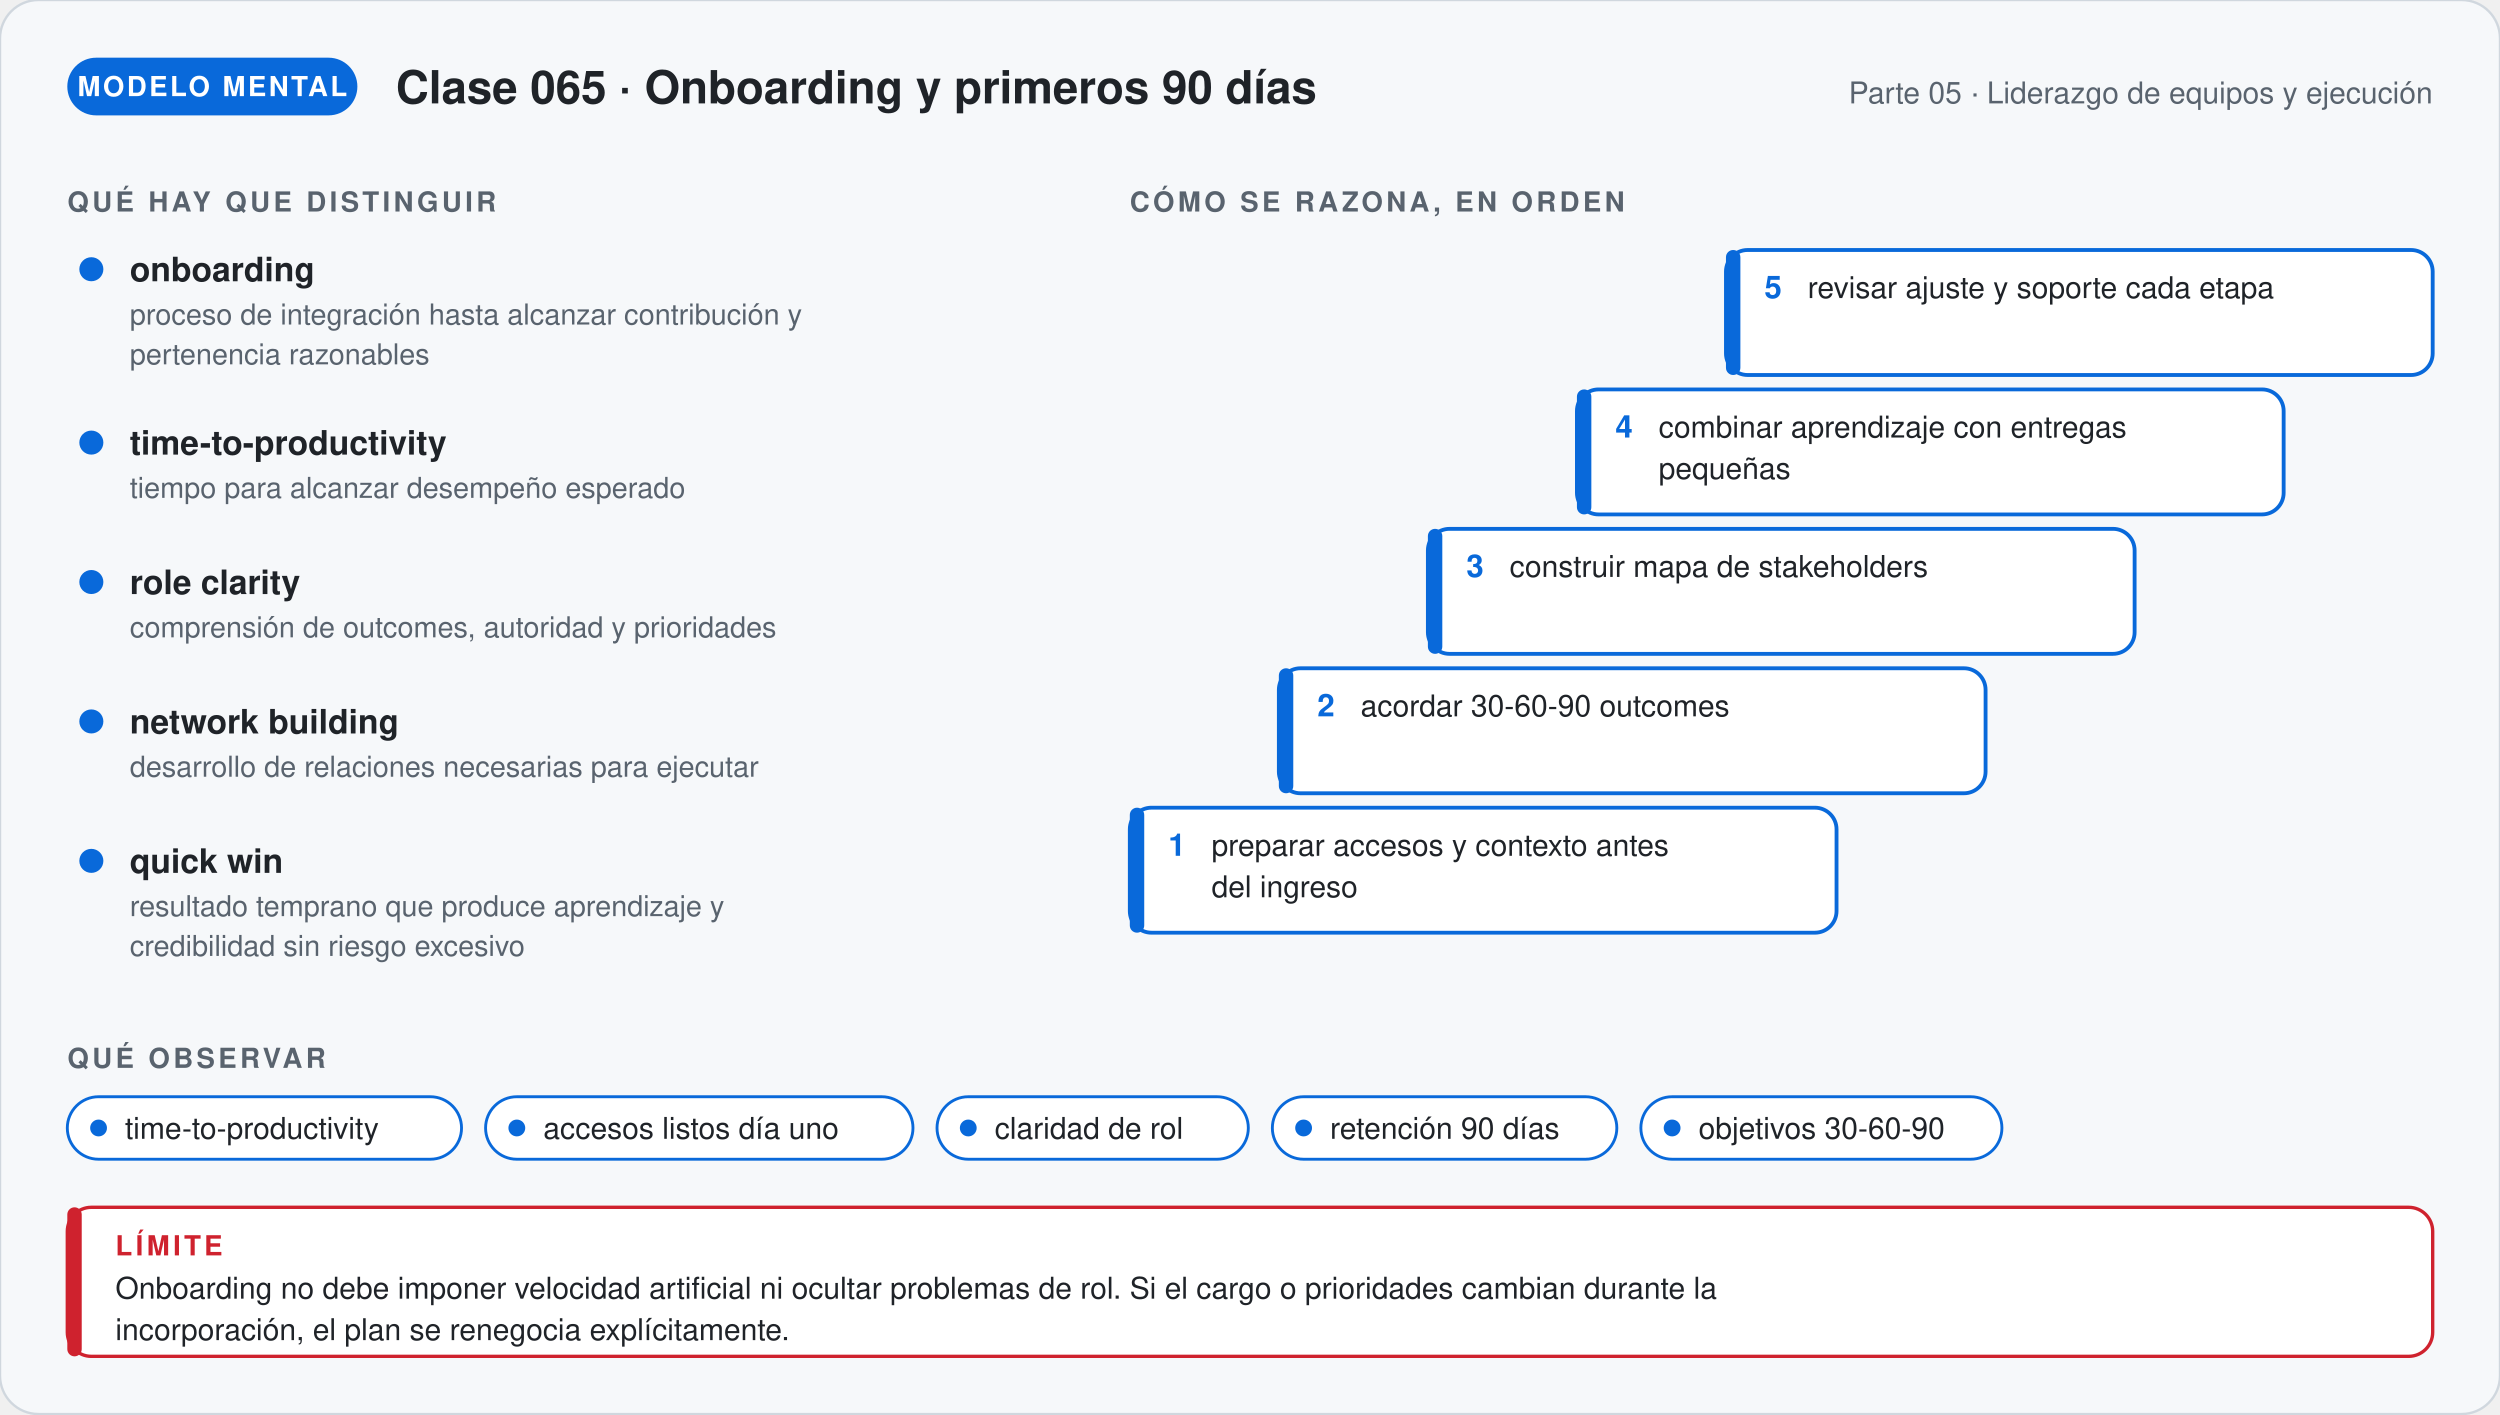
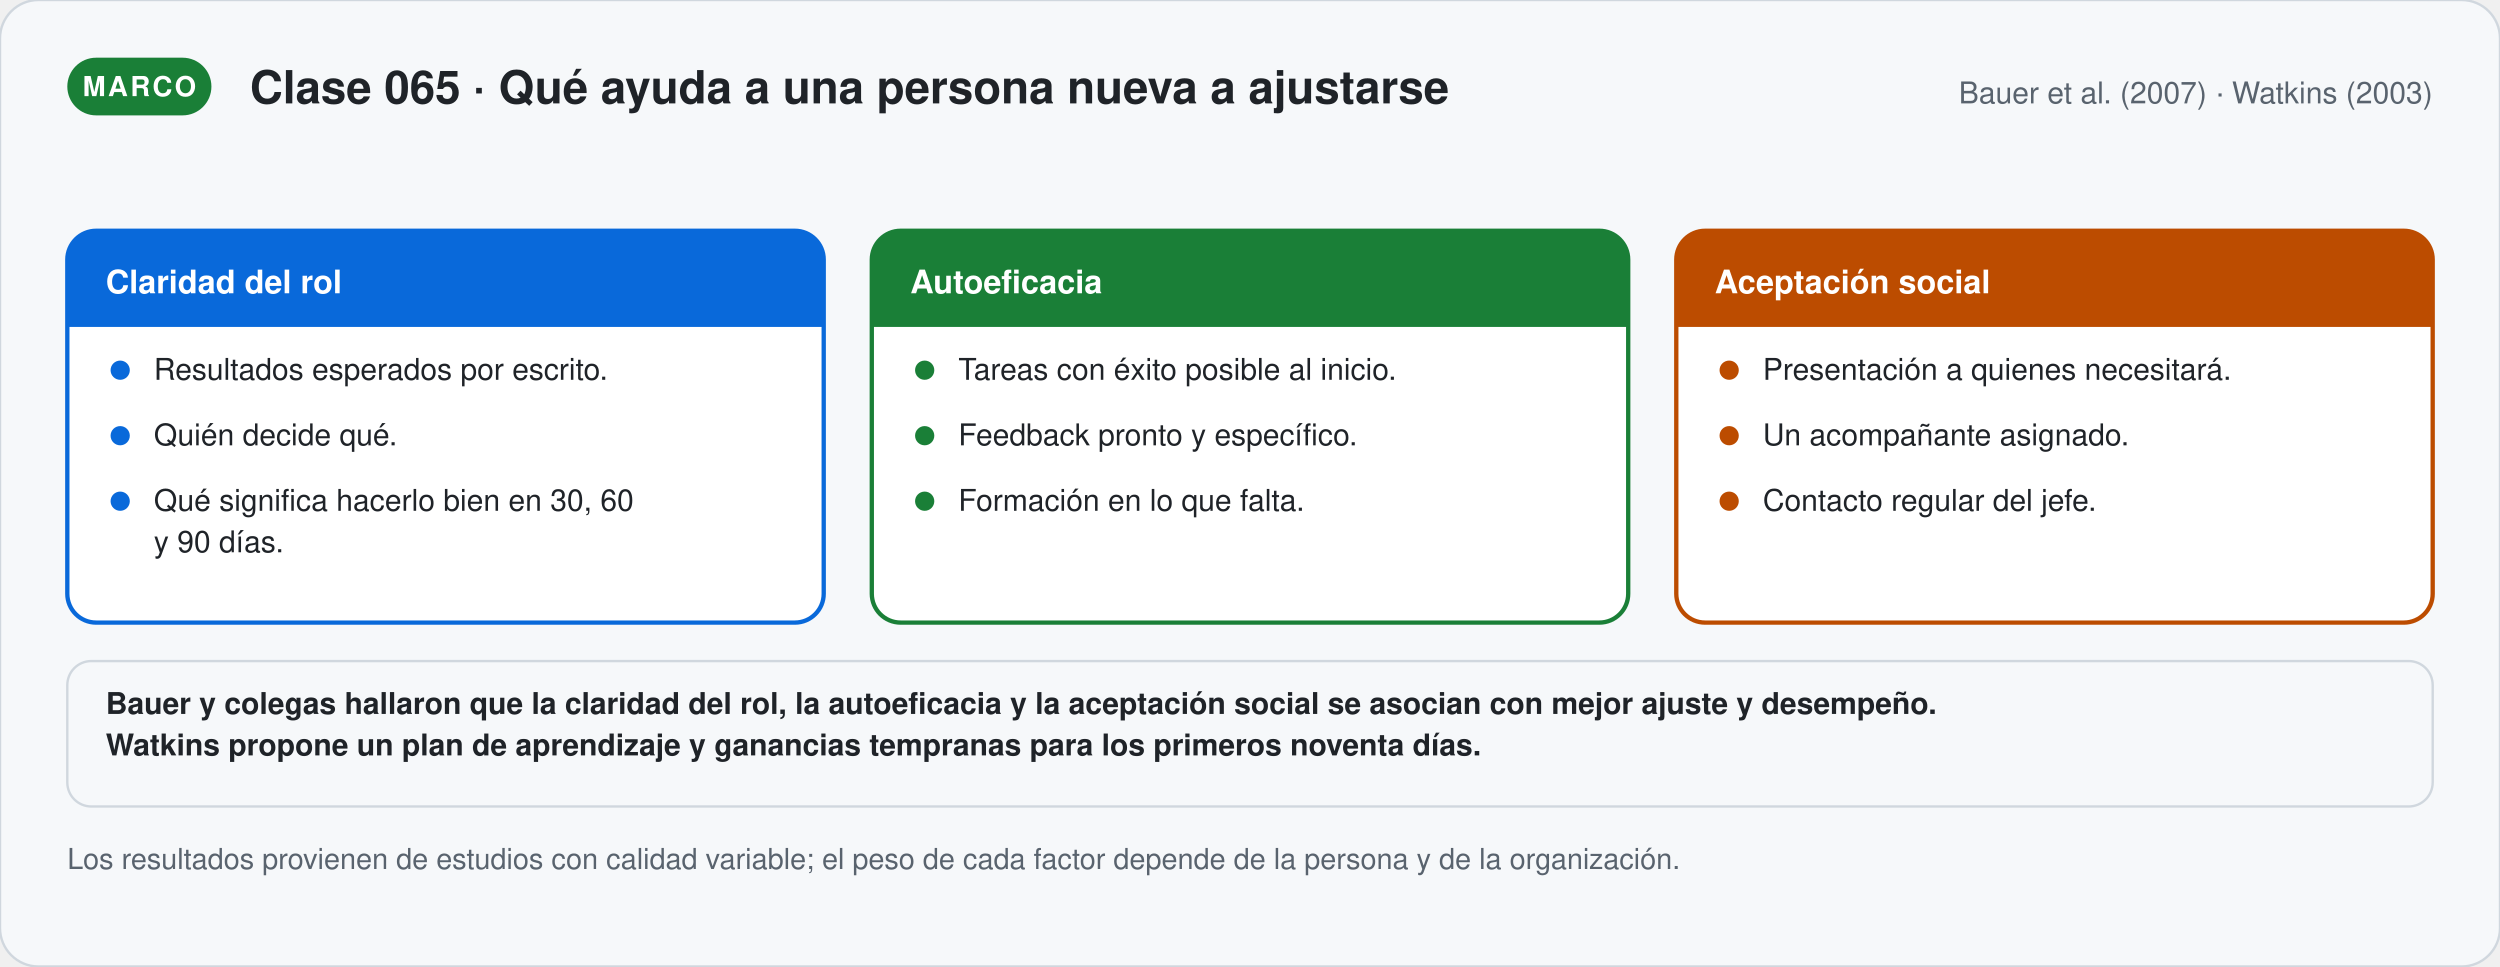
- <svg xmlns="http://www.w3.org/2000/svg" viewBox="0 0 1040 588.24" width="1040" role="img" aria-labelledby="t-g65 d-g65" font-family="'Segoe UI', 'Helvetica Neue', Helvetica, Arial, sans-serif">
+ <svg xmlns="http://www.w3.org/2000/svg" viewBox="0 0 1040 402.06" width="1040" role="img" aria-labelledby="t-s65 d-s65" font-family="'Segoe UI', 'Helvetica Neue', Helvetica, Arial, sans-serif">
  <defs>
-     <marker id="p-g65" viewBox="0 0 10 10" refX="8" refY="5" markerWidth="7" markerHeight="7" orient="auto">
+     <marker id="p-s65" viewBox="0 0 10 10" refX="8" refY="5" markerWidth="7" markerHeight="7" orient="auto">
      <path d="M1,1 L9,5 L1,9 Z" fill="#59636e" />
    </marker>
  </defs>
-   <rect width="1040" height="588.24" rx="16" fill="#f6f8fa" stroke="#d0d7de" />
-   <rect x="28" y="24" width="120.67" height="24" rx="12" fill="#0969da" />
-   <text x="88.335" y="40" font-size="11.5" font-weight="700" fill="#ffffff" text-anchor="middle" letter-spacing="1">MODELO MENTAL</text>
-   <text x="164.67" y="43" font-size="19" font-weight="700" fill="#1f2328" text-anchor="start">Clase 065 · Onboarding y primeros 90 días</text>
-   <text x="1012" y="43" font-size="12.5" font-weight="400" fill="#59636e" text-anchor="end">Parte 05 · Liderazgo de equipos y ejecución</text>
-   <text x="28" y="88" font-size="11.5" font-weight="700" fill="#59636e" text-anchor="start" letter-spacing="1.4">QUÉ HAY QUE DISTINGUIR</text>
-   <circle cx="38" cy="112" r="5" fill="#0969da" />
-   <text x="54" y="117" font-size="14" font-weight="700" fill="#1f2328" text-anchor="start">onboarding</text>
-   <text x="54" y="135" font-size="12" font-weight="400" fill="#59636e" text-anchor="start">proceso de integración hasta alcanzar contribución y</text>
-   <text x="54" y="151.56" font-size="12" font-weight="400" fill="#59636e" text-anchor="start">pertenencia razonables</text>
-   <circle cx="38" cy="184.12" r="5" fill="#0969da" />
-   <text x="54" y="189.12" font-size="14" font-weight="700" fill="#1f2328" text-anchor="start">time-to-productivity</text>
-   <text x="54" y="207.12" font-size="12" font-weight="400" fill="#59636e" text-anchor="start">tiempo para alcanzar desempeño esperado</text>
-   <circle cx="38" cy="242.12" r="5" fill="#0969da" />
-   <text x="54" y="247.12" font-size="14" font-weight="700" fill="#1f2328" text-anchor="start">role clarity</text>
-   <text x="54" y="265.12" font-size="12" font-weight="400" fill="#59636e" text-anchor="start">comprensión de outcomes, autoridad y prioridades</text>
-   <circle cx="38" cy="300.12" r="5" fill="#0969da" />
-   <text x="54" y="305.12" font-size="14" font-weight="700" fill="#1f2328" text-anchor="start">network building</text>
-   <text x="54" y="323.12" font-size="12" font-weight="400" fill="#59636e" text-anchor="start">desarrollo de relaciones necesarias para ejecutar</text>
-   <circle cx="38" cy="358.12" r="5" fill="#0969da" />
-   <text x="54" y="363.12" font-size="14" font-weight="700" fill="#1f2328" text-anchor="start">quick win</text>
-   <text x="54" y="381.12" font-size="12" font-weight="400" fill="#59636e" text-anchor="start">resultado temprano que produce aprendizaje y</text>
-   <text x="54" y="397.68" font-size="12" font-weight="400" fill="#59636e" text-anchor="start">credibilidad sin riesgo excesivo</text>
-   <text x="470" y="88" font-size="11.5" font-weight="700" fill="#59636e" text-anchor="start" letter-spacing="1.4">CÓMO SE RAZONA, EN ORDEN</text>
-   <rect x="470" y="336" width="294" height="52" rx="9" fill="#ffffff" stroke="#0969da" stroke-width="1.6" />
-   <rect x="470" y="336" width="6" height="52" rx="3" fill="#0969da" />
-   <text x="486" y="356" font-size="13" font-weight="800" fill="#0969da" text-anchor="start">1</text>
-   <text x="504" y="356" font-size="12.5" font-weight="400" fill="#1f2328" text-anchor="start">preparar accesos y contexto antes</text>
-   <text x="504" y="373.25" font-size="12.5" font-weight="400" fill="#1f2328" text-anchor="start">del ingreso</text>
-   <rect x="532" y="278" width="294" height="52" rx="9" fill="#ffffff" stroke="#0969da" stroke-width="1.6" />
-   <rect x="532" y="278" width="6" height="52" rx="3" fill="#0969da" />
-   <text x="548" y="298" font-size="13" font-weight="800" fill="#0969da" text-anchor="start">2</text>
-   <text x="566" y="298" font-size="12.5" font-weight="400" fill="#1f2328" text-anchor="start">acordar 30-60-90 outcomes</text>
-   <rect x="594" y="220" width="294" height="52" rx="9" fill="#ffffff" stroke="#0969da" stroke-width="1.6" />
-   <rect x="594" y="220" width="6" height="52" rx="3" fill="#0969da" />
-   <text x="610" y="240" font-size="13" font-weight="800" fill="#0969da" text-anchor="start">3</text>
-   <text x="628" y="240" font-size="12.5" font-weight="400" fill="#1f2328" text-anchor="start">construir mapa de stakeholders</text>
-   <rect x="656" y="162" width="294" height="52" rx="9" fill="#ffffff" stroke="#0969da" stroke-width="1.6" />
-   <rect x="656" y="162" width="6" height="52" rx="3" fill="#0969da" />
-   <text x="672" y="182" font-size="13" font-weight="800" fill="#0969da" text-anchor="start">4</text>
-   <text x="690" y="182" font-size="12.5" font-weight="400" fill="#1f2328" text-anchor="start">combinar aprendizaje con entregas</text>
-   <text x="690" y="199.25" font-size="12.5" font-weight="400" fill="#1f2328" text-anchor="start">pequeñas</text>
-   <rect x="718" y="104" width="294" height="52" rx="9" fill="#ffffff" stroke="#0969da" stroke-width="1.6" />
-   <rect x="718" y="104" width="6" height="52" rx="3" fill="#0969da" />
-   <text x="734" y="124" font-size="13" font-weight="800" fill="#0969da" text-anchor="start">5</text>
-   <text x="752" y="124" font-size="12.5" font-weight="400" fill="#1f2328" text-anchor="start">revisar ajuste y soporte cada etapa</text>
-   <text x="28" y="444.24" font-size="11.5" font-weight="700" fill="#59636e" text-anchor="start" letter-spacing="1.4">QUÉ OBSERVAR</text>
-   <rect x="28" y="456.24" width="164" height="26" rx="13" fill="#ffffff" stroke="#0969da" stroke-width="1.2" />
-   <circle cx="41" cy="469.24" r="3.5" fill="#0969da" />
-   <text x="52" y="473.74" font-size="12.5" font-weight="400" fill="#1f2328" text-anchor="start">time-to-productivity</text>
-   <rect x="202" y="456.24" width="177.8" height="26" rx="13" fill="#ffffff" stroke="#0969da" stroke-width="1.2" />
-   <circle cx="215" cy="469.24" r="3.5" fill="#0969da" />
-   <text x="226" y="473.74" font-size="12.5" font-weight="400" fill="#1f2328" text-anchor="start">accesos listos día uno</text>
-   <rect x="389.8" y="456.24" width="129.5" height="26" rx="13" fill="#ffffff" stroke="#0969da" stroke-width="1.2" />
-   <circle cx="402.8" cy="469.24" r="3.5" fill="#0969da" />
-   <text x="413.8" y="473.74" font-size="12.5" font-weight="400" fill="#1f2328" text-anchor="start">claridad de rol</text>
-   <rect x="529.3" y="456.24" width="143.3" height="26" rx="13" fill="#ffffff" stroke="#0969da" stroke-width="1.2" />
-   <circle cx="542.3" cy="469.24" r="3.5" fill="#0969da" />
-   <text x="553.3" y="473.74" font-size="12.5" font-weight="400" fill="#1f2328" text-anchor="start">retención 90 días</text>
-   <rect x="682.6" y="456.24" width="150.2" height="26" rx="13" fill="#ffffff" stroke="#0969da" stroke-width="1.2" />
-   <circle cx="695.6" cy="469.24" r="3.5" fill="#0969da" />
-   <text x="706.6" y="473.74" font-size="12.5" font-weight="400" fill="#1f2328" text-anchor="start">objetivos 30-60-90</text>
-   <rect x="28" y="502.24" width="984" height="62" rx="10" fill="#ffffff" stroke="#cf222e" stroke-width="1.4" />
-   <rect x="28" y="502.24" width="6" height="62" rx="3" fill="#cf222e" />
-   <text x="48" y="522.24" font-size="11.5" font-weight="700" fill="#cf222e" text-anchor="start" letter-spacing="1.4">LÍMITE</text>
-   <text x="48" y="540.24" font-size="12.5" font-weight="400" fill="#1f2328" text-anchor="start">Onboarding no debe imponer velocidad artificial ni ocultar problemas de rol. Si el cargo o prioridades cambian durante la</text>
-   <text x="48" y="557.49" font-size="12.5" font-weight="400" fill="#1f2328" text-anchor="start">incorporación, el plan se renegocia explícitamente.</text>
+   <rect width="1040" height="402.06" rx="16" fill="#f6f8fa" stroke="#d0d7de" />
+   <rect x="28" y="24" width="59.95" height="24" rx="12" fill="#1a7f37" />
+   <text x="57.975" y="40" font-size="11.5" font-weight="700" fill="#ffffff" text-anchor="middle" letter-spacing="1">MARCO</text>
+   <text x="103.95" y="43" font-size="19" font-weight="700" fill="#1f2328" text-anchor="start">Clase 065 · Qué ayuda a una persona nueva a ajustarse</text>
+   <text x="1012" y="43" font-size="12.5" font-weight="400" fill="#59636e" text-anchor="end">Bauer et al. (2007) · Watkins (2003)</text>
+   <rect x="28" y="96" width="314.667" height="163" rx="12" fill="#ffffff" stroke="#0969da" stroke-width="1.8" />
+   <path d="M28.0,136 V108 a12,12 0 0 1 12,-12 H330.667 a12,12 0 0 1 12,12 V136 Z" fill="#0969da" />
+   <text x="44" y="122" font-size="13.5" font-weight="800" fill="#ffffff" text-anchor="start">Claridad del rol</text>
+   <circle cx="50.0" cy="154" r="4" fill="#0969da" />
+   <text x="64" y="158" font-size="12.5" font-weight="400" fill="#1f2328" text-anchor="start">Resultados esperados por escrito.</text>
+   <circle cx="50.0" cy="181.25" r="4" fill="#0969da" />
+   <text x="64" y="185.25" font-size="12.5" font-weight="400" fill="#1f2328" text-anchor="start">Quién decide qué.</text>
+   <circle cx="50.0" cy="208.5" r="4" fill="#0969da" />
+   <text x="64" y="212.5" font-size="12.5" font-weight="400" fill="#1f2328" text-anchor="start">Qué significa hacerlo bien en 30, 60</text>
+   <text x="64" y="229.75" font-size="12.5" font-weight="400" fill="#1f2328" text-anchor="start">y 90 días.</text>
+   <rect x="362.667" y="96" width="314.667" height="163" rx="12" fill="#ffffff" stroke="#1a7f37" stroke-width="1.8" />
+   <path d="M362.667,136 V108 a12,12 0 0 1 12,-12 H665.333 a12,12 0 0 1 12,12 V136 Z" fill="#1a7f37" />
+   <text x="378.667" y="122" font-size="13.5" font-weight="800" fill="#ffffff" text-anchor="start">Autoeficacia</text>
+   <circle cx="384.667" cy="154" r="4" fill="#1a7f37" />
+   <text x="398.667" y="158" font-size="12.5" font-weight="400" fill="#1f2328" text-anchor="start">Tareas con éxito posible al inicio.</text>
+   <circle cx="384.667" cy="181.25" r="4" fill="#1a7f37" />
+   <text x="398.667" y="185.25" font-size="12.5" font-weight="400" fill="#1f2328" text-anchor="start">Feedback pronto y específico.</text>
+   <circle cx="384.667" cy="208.5" r="4" fill="#1a7f37" />
+   <text x="398.667" y="212.5" font-size="12.5" font-weight="400" fill="#1f2328" text-anchor="start">Formación en lo que falta.</text>
+   <rect x="697.333" y="96" width="314.667" height="163" rx="12" fill="#ffffff" stroke="#bc4c00" stroke-width="1.8" />
+   <path d="M697.333,136 V108 a12,12 0 0 1 12,-12 H1000.0 a12,12 0 0 1 12,12 V136 Z" fill="#bc4c00" />
+   <text x="713.333" y="122" font-size="13.5" font-weight="800" fill="#ffffff" text-anchor="start">Aceptación social</text>
+   <circle cx="719.333" cy="154" r="4" fill="#bc4c00" />
+   <text x="733.333" y="158" font-size="12.5" font-weight="400" fill="#1f2328" text-anchor="start">Presentación a quienes necesitará.</text>
+   <circle cx="719.333" cy="181.25" r="4" fill="#bc4c00" />
+   <text x="733.333" y="185.25" font-size="12.5" font-weight="400" fill="#1f2328" text-anchor="start">Un acompañante asignado.</text>
+   <circle cx="719.333" cy="208.5" r="4" fill="#bc4c00" />
+   <text x="733.333" y="212.5" font-size="12.5" font-weight="400" fill="#1f2328" text-anchor="start">Contacto regular del jefe.</text>
+   <rect x="28" y="275" width="984" height="60.5" rx="10" fill="#f6f8fa" stroke="#d0d7de" stroke-width="1" />
+   <text x="44" y="297" font-size="12.5" font-weight="600" fill="#1f2328" text-anchor="start">Bauer y colegas hallaron que la claridad del rol, la autoeficacia y la aceptación social se asocian con mejor ajuste y desempeño.</text>
+   <text x="44" y="314.25" font-size="12.5" font-weight="600" fill="#1f2328" text-anchor="start">Watkins propone un plan de aprendizaje y ganancias tempranas para los primeros noventa días.</text>
+   <text x="28" y="361.5" font-size="12" font-weight="400" fill="#59636e" text-anchor="start">Los resultados provienen de estudios con calidad variable; el peso de cada factor depende de la persona y de la organización.</text>
</svg>
